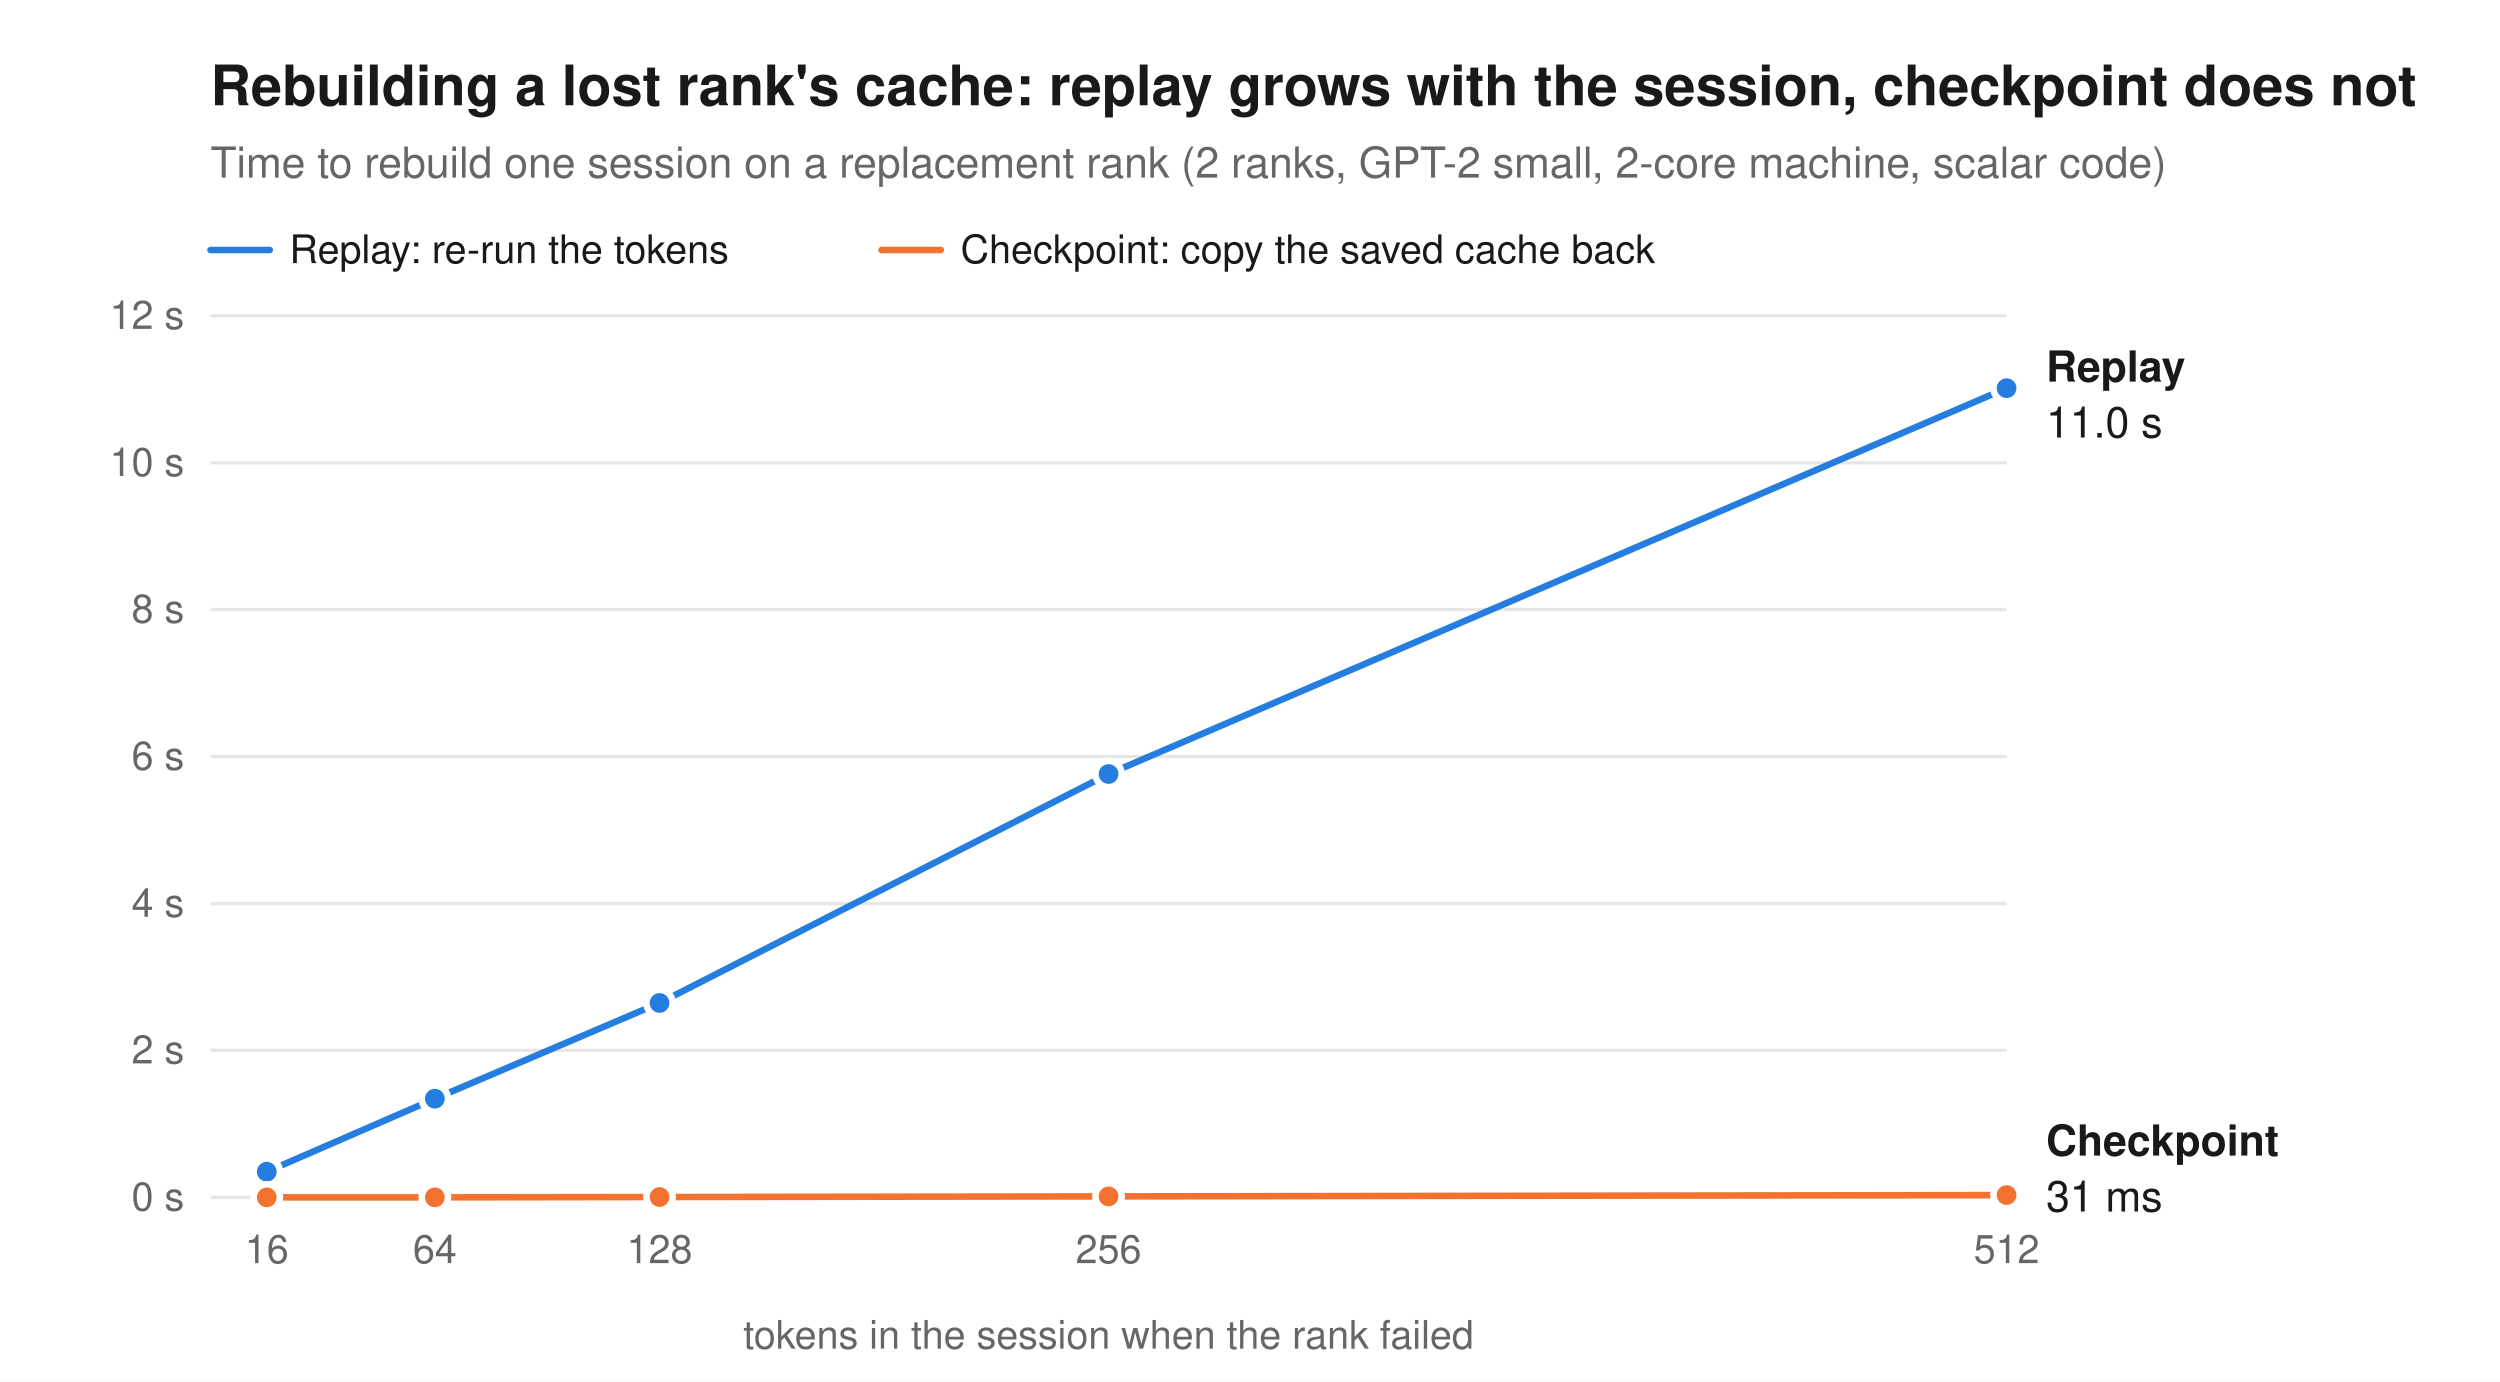
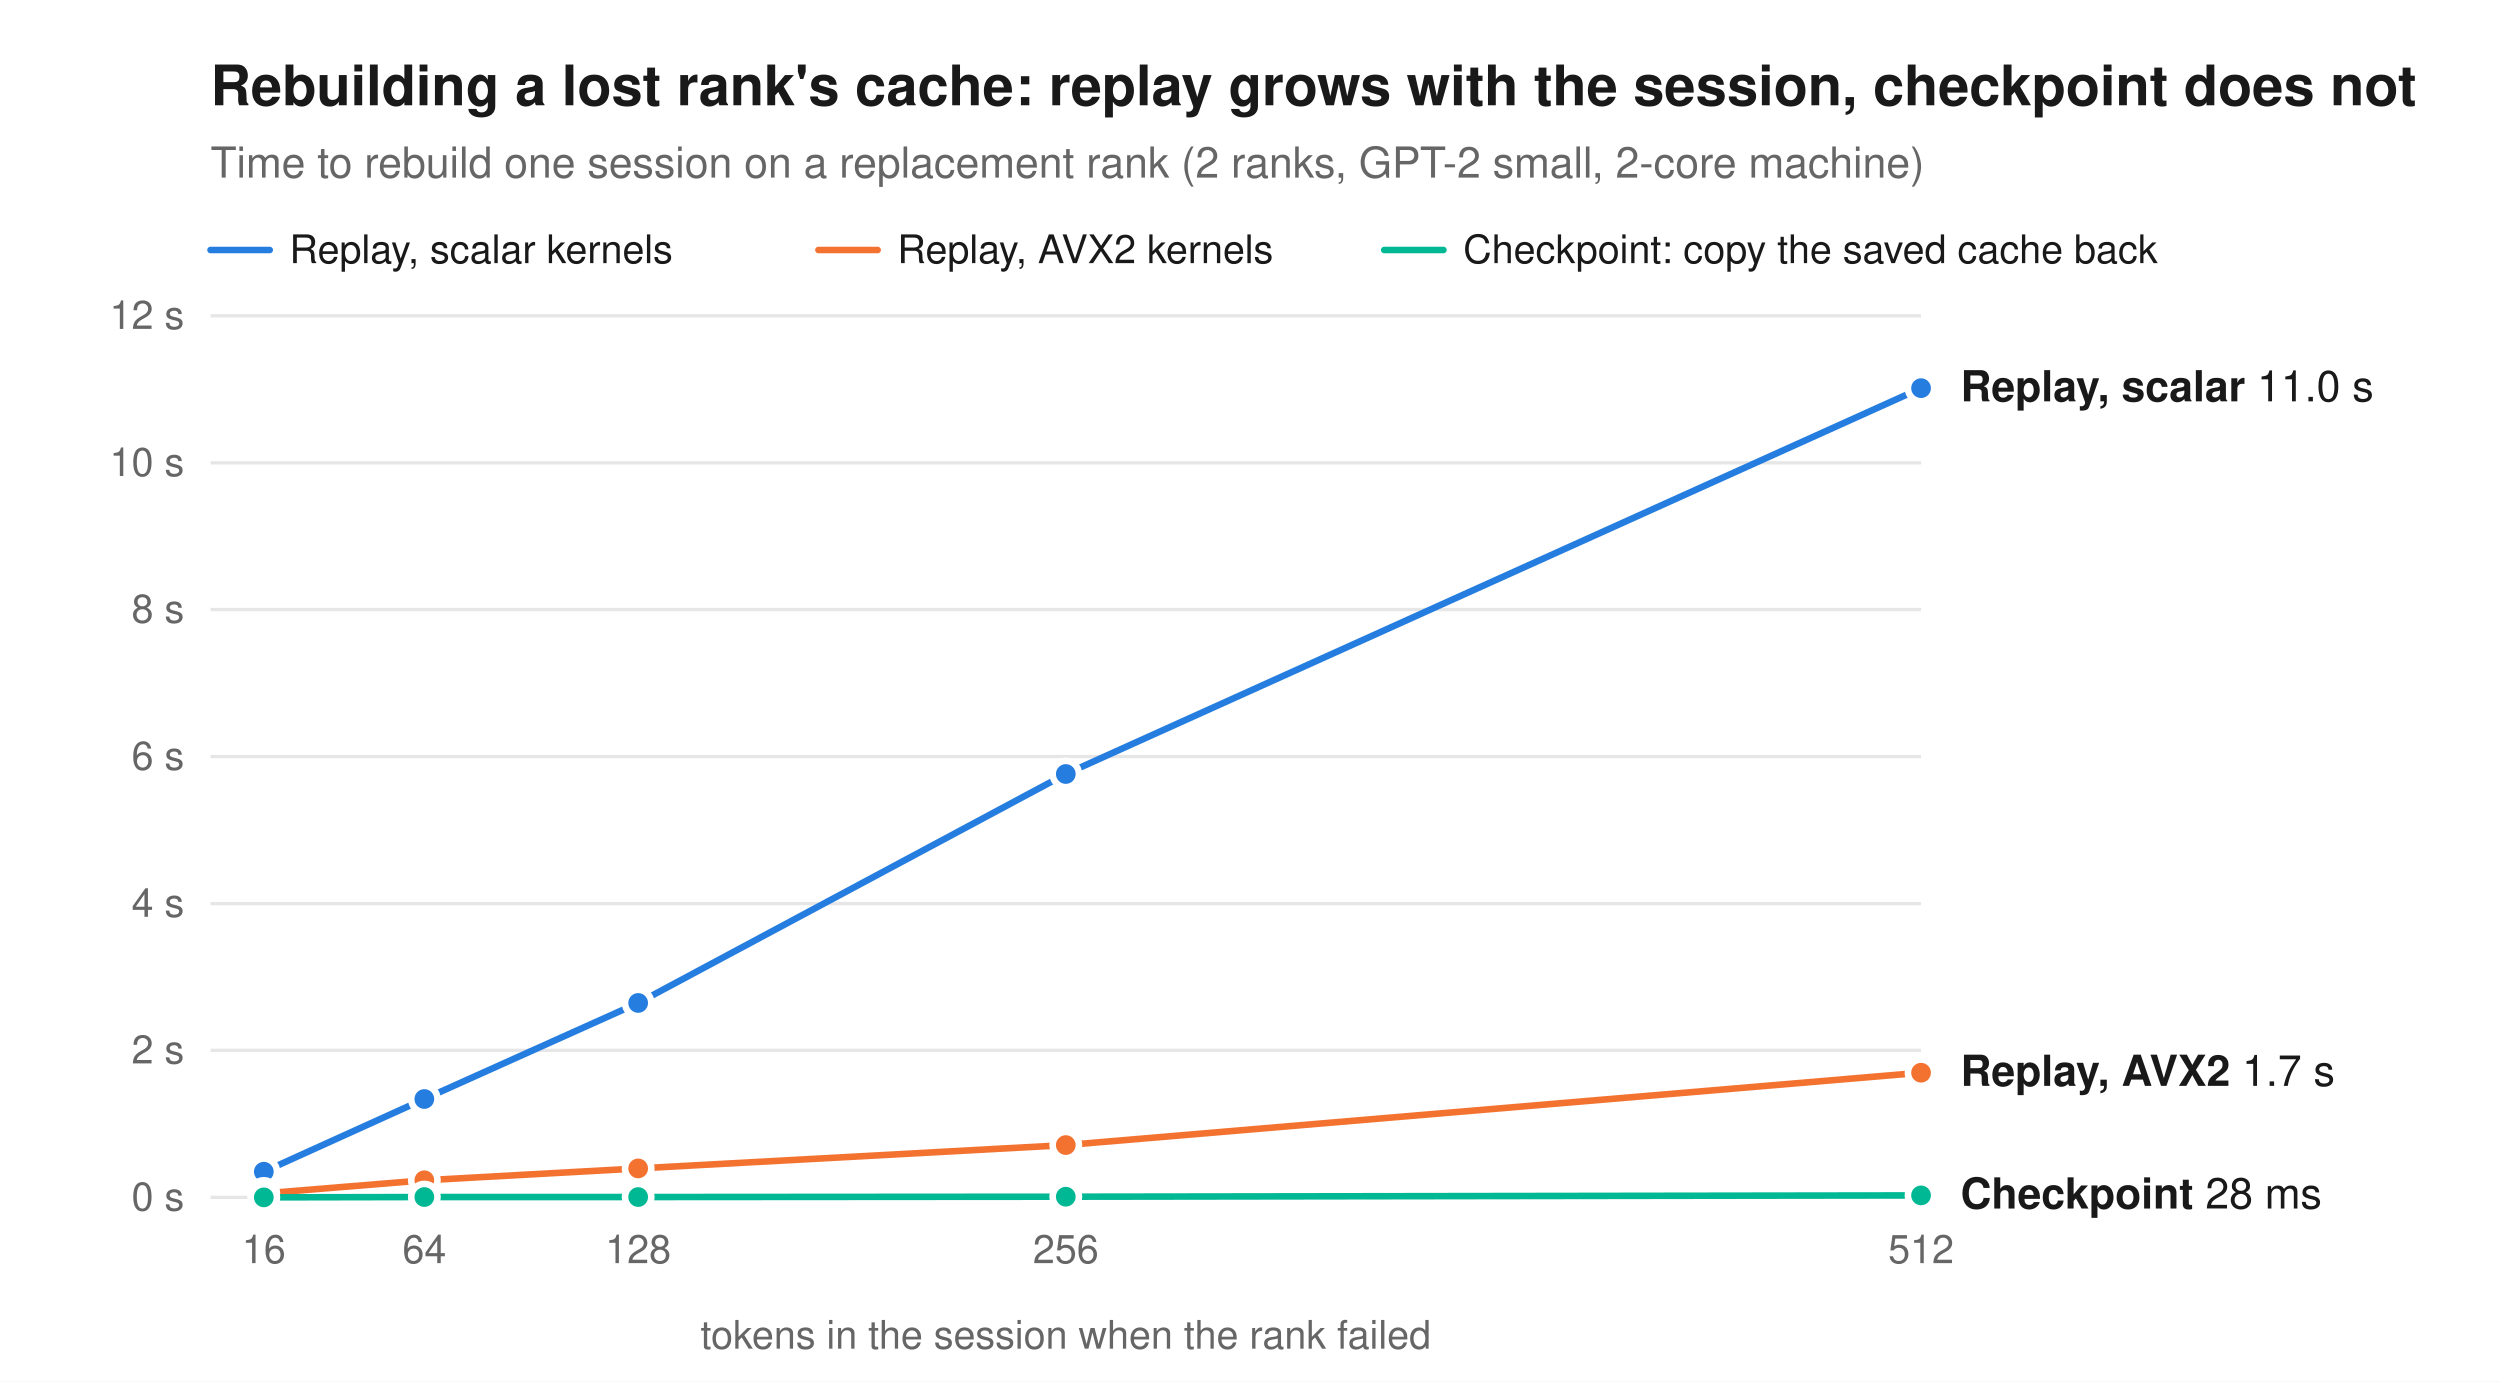
<svg xmlns="http://www.w3.org/2000/svg" viewBox="0 0 760 420" width="760" height="420" role="img" font-family="-apple-system, BlinkMacSystemFont, 'Segoe UI', Helvetica, Arial, sans-serif">
  <rect width="760" height="420" fill="#ffffff" />
  <text x="64" y="32" font-size="17" font-weight="600" fill="#191919">Rebuilding a lost rank's cache: replay grows with the session, checkpoint does not</text>
-   <text x="64" y="54" font-size="13" fill="#666666">Time to rebuild one session on a replacement rank (2 ranks, GPT-2 small, 2-core machine, scalar code)</text>
+   <text x="64" y="54" font-size="13" fill="#666666">Time to rebuild one session on a replacement rank (2 ranks, GPT-2 small, 2-core machine)</text>
  <line x1="64" y1="76" x2="82" y2="76" stroke="#257de0" stroke-width="2" stroke-linecap="round" />
-   <text x="88" y="80" font-size="12" fill="#191919">Replay: re-run the tokens</text>
-   <line x1="268.0" y1="76" x2="286.0" y2="76" stroke="#f47230" stroke-width="2" stroke-linecap="round" />
-   <text x="292.0" y="80" font-size="12" fill="#191919">Checkpoint: copy the saved cache back</text>
-   <line x1="64" y1="364.0" x2="610" y2="364.0" stroke="#e6e6e6" stroke-width="1" />
+   <text x="88" y="80" font-size="12" fill="#191919">Replay, scalar kernels</text>
+   <line x1="248.8" y1="76" x2="266.8" y2="76" stroke="#f47230" stroke-width="2" stroke-linecap="round" />
+   <text x="272.8" y="80" font-size="12" fill="#191919">Replay, AVX2 kernels</text>
+   <line x1="420.8" y1="76" x2="438.8" y2="76" stroke="#00b894" stroke-width="2" stroke-linecap="round" />
+   <text x="444.8" y="80" font-size="12" fill="#191919">Checkpoint: copy the saved cache back</text>
+   <line x1="64" y1="364.0" x2="584" y2="364.0" stroke="#e6e6e6" stroke-width="1" />
  <text x="56" y="368.0" font-size="12" fill="#666666" text-anchor="end">0 s</text>
-   <line x1="64" y1="319.3" x2="610" y2="319.3" stroke="#e6e6e6" stroke-width="1" />
+   <line x1="64" y1="319.3" x2="584" y2="319.3" stroke="#e6e6e6" stroke-width="1" />
  <text x="56" y="323.3" font-size="12" fill="#666666" text-anchor="end">2 s</text>
-   <line x1="64" y1="274.7" x2="610" y2="274.7" stroke="#e6e6e6" stroke-width="1" />
+   <line x1="64" y1="274.7" x2="584" y2="274.7" stroke="#e6e6e6" stroke-width="1" />
  <text x="56" y="278.7" font-size="12" fill="#666666" text-anchor="end">4 s</text>
-   <line x1="64" y1="230.0" x2="610" y2="230.0" stroke="#e6e6e6" stroke-width="1" />
+   <line x1="64" y1="230.0" x2="584" y2="230.0" stroke="#e6e6e6" stroke-width="1" />
  <text x="56" y="234.0" font-size="12" fill="#666666" text-anchor="end">6 s</text>
-   <line x1="64" y1="185.3" x2="610" y2="185.3" stroke="#e6e6e6" stroke-width="1" />
+   <line x1="64" y1="185.3" x2="584" y2="185.3" stroke="#e6e6e6" stroke-width="1" />
  <text x="56" y="189.3" font-size="12" fill="#666666" text-anchor="end">8 s</text>
-   <line x1="64" y1="140.7" x2="610" y2="140.7" stroke="#e6e6e6" stroke-width="1" />
+   <line x1="64" y1="140.7" x2="584" y2="140.7" stroke="#e6e6e6" stroke-width="1" />
  <text x="56" y="144.7" font-size="12" fill="#666666" text-anchor="end">10 s</text>
-   <line x1="64" y1="96.0" x2="610" y2="96.0" stroke="#e6e6e6" stroke-width="1" />
+   <line x1="64" y1="96.0" x2="584" y2="96.0" stroke="#e6e6e6" stroke-width="1" />
  <text x="56" y="100.0" font-size="12" fill="#666666" text-anchor="end">12 s</text>
-   <text x="81.1" y="384" font-size="12" fill="#666666" text-anchor="middle">16</text>
-   <text x="132.2" y="384" font-size="12" fill="#666666" text-anchor="middle">64</text>
-   <text x="200.5" y="384" font-size="12" fill="#666666" text-anchor="middle">128</text>
-   <text x="337.0" y="384" font-size="12" fill="#666666" text-anchor="middle">256</text>
-   <text x="610.0" y="384" font-size="12" fill="#666666" text-anchor="middle">512</text>
-   <text x="337.0" y="410" font-size="12" fill="#666666" text-anchor="middle">tokens in the session when the rank failed</text>
-   <polyline points="81.1,356.2 132.2,334.0 200.5,304.9 337.0,235.3 610.0,118.0" fill="none" stroke="#257de0" stroke-width="2" stroke-linejoin="round" stroke-linecap="round" />
-   <circle cx="81.1" cy="356.2" r="4" fill="#257de0" stroke="#ffffff" stroke-width="2" />
-   <circle cx="132.2" cy="334.0" r="4" fill="#257de0" stroke="#ffffff" stroke-width="2" />
-   <circle cx="200.5" cy="304.9" r="4" fill="#257de0" stroke="#ffffff" stroke-width="2" />
-   <circle cx="337.0" cy="235.3" r="4" fill="#257de0" stroke="#ffffff" stroke-width="2" />
-   <circle cx="610.0" cy="118.0" r="4" fill="#257de0" stroke="#ffffff" stroke-width="2" />
-   <polyline points="81.1,364.0 132.2,364.0 200.5,363.9 337.0,363.7 610.0,363.3" fill="none" stroke="#f47230" stroke-width="2" stroke-linejoin="round" stroke-linecap="round" />
-   <circle cx="81.1" cy="364.0" r="4" fill="#f47230" stroke="#ffffff" stroke-width="2" />
-   <circle cx="132.2" cy="364.0" r="4" fill="#f47230" stroke="#ffffff" stroke-width="2" />
-   <circle cx="200.5" cy="363.9" r="4" fill="#f47230" stroke="#ffffff" stroke-width="2" />
-   <circle cx="337.0" cy="363.7" r="4" fill="#f47230" stroke="#ffffff" stroke-width="2" />
-   <circle cx="610.0" cy="363.3" r="4" fill="#f47230" stroke="#ffffff" stroke-width="2" />
-   <text x="622.0" y="116.0" font-size="13" font-weight="600" fill="#191919">Replay</text>
-   <text x="622.0" y="133.0" font-size="13" fill="#191919">11.0 s</text>
-   <text x="622.0" y="351.3" font-size="13" font-weight="600" fill="#191919">Checkpoint</text>
-   <text x="622.0" y="368.3" font-size="13" fill="#191919">31 ms</text>
+   <text x="80.2" y="384" font-size="12" fill="#666666" text-anchor="middle">16</text>
+   <text x="129.0" y="384" font-size="12" fill="#666666" text-anchor="middle">64</text>
+   <text x="194.0" y="384" font-size="12" fill="#666666" text-anchor="middle">128</text>
+   <text x="324.0" y="384" font-size="12" fill="#666666" text-anchor="middle">256</text>
+   <text x="584.0" y="384" font-size="12" fill="#666666" text-anchor="middle">512</text>
+   <text x="324.0" y="410" font-size="12" fill="#666666" text-anchor="middle">tokens in the session when the rank failed</text>
+   <polyline points="80.2,356.2 129.0,334.1 194.0,304.9 324.0,235.3 584.0,118.0" fill="none" stroke="#257de0" stroke-width="2" stroke-linejoin="round" stroke-linecap="round" />
+   <circle cx="80.2" cy="356.2" r="4" fill="#257de0" stroke="#ffffff" stroke-width="2" />
+   <circle cx="129.0" cy="334.1" r="4" fill="#257de0" stroke="#ffffff" stroke-width="2" />
+   <circle cx="194.0" cy="304.9" r="4" fill="#257de0" stroke="#ffffff" stroke-width="2" />
+   <circle cx="324.0" cy="235.3" r="4" fill="#257de0" stroke="#ffffff" stroke-width="2" />
+   <circle cx="584.0" cy="118.0" r="4" fill="#257de0" stroke="#ffffff" stroke-width="2" />
+   <polyline points="80.2,362.8 129.0,358.8 194.0,355.2 324.0,348.1 584.0,326.1" fill="none" stroke="#f47230" stroke-width="2" stroke-linejoin="round" stroke-linecap="round" />
+   <circle cx="80.2" cy="362.8" r="4" fill="#f47230" stroke="#ffffff" stroke-width="2" />
+   <circle cx="129.0" cy="358.8" r="4" fill="#f47230" stroke="#ffffff" stroke-width="2" />
+   <circle cx="194.0" cy="355.2" r="4" fill="#f47230" stroke="#ffffff" stroke-width="2" />
+   <circle cx="324.0" cy="348.1" r="4" fill="#f47230" stroke="#ffffff" stroke-width="2" />
+   <circle cx="584.0" cy="326.1" r="4" fill="#f47230" stroke="#ffffff" stroke-width="2" />
+   <polyline points="80.2,364.0 129.0,363.9 194.0,363.9 324.0,363.8 584.0,363.4" fill="none" stroke="#00b894" stroke-width="2" stroke-linejoin="round" stroke-linecap="round" />
+   <circle cx="80.2" cy="364.0" r="4" fill="#00b894" stroke="#ffffff" stroke-width="2" />
+   <circle cx="129.0" cy="363.9" r="4" fill="#00b894" stroke="#ffffff" stroke-width="2" />
+   <circle cx="194.0" cy="363.9" r="4" fill="#00b894" stroke="#ffffff" stroke-width="2" />
+   <circle cx="324.0" cy="363.8" r="4" fill="#00b894" stroke="#ffffff" stroke-width="2" />
+   <circle cx="584.0" cy="363.4" r="4" fill="#00b894" stroke="#ffffff" stroke-width="2" />
+   <text x="596.0" y="367.4" font-size="13" fill="#191919">
+     <tspan font-weight="600">Checkpoint</tspan> 28 ms</text>
+   <text x="596.0" y="330.1" font-size="13" fill="#191919">
+     <tspan font-weight="600">Replay, AVX2</tspan> 1.7 s</text>
+   <text x="596.0" y="122.0" font-size="13" fill="#191919">
+     <tspan font-weight="600">Replay, scalar</tspan> 11.0 s</text>
</svg>
